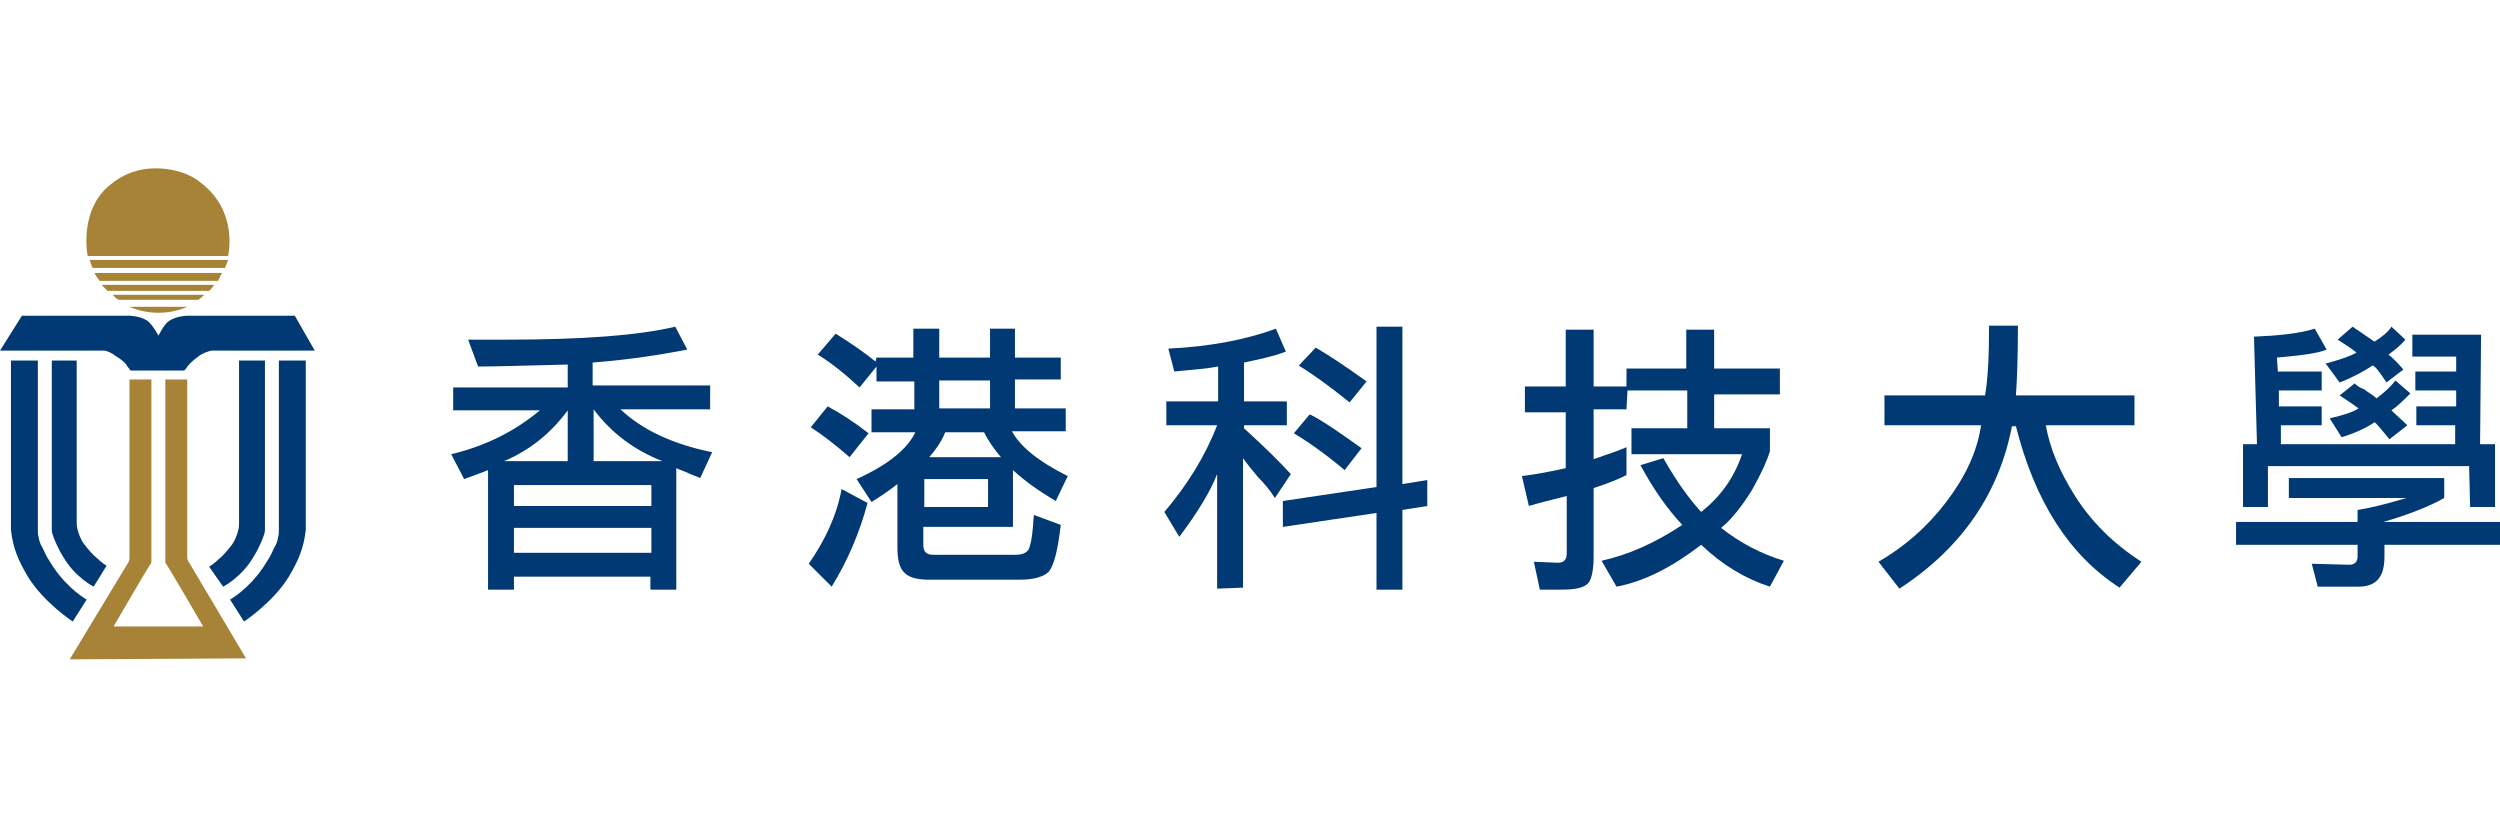
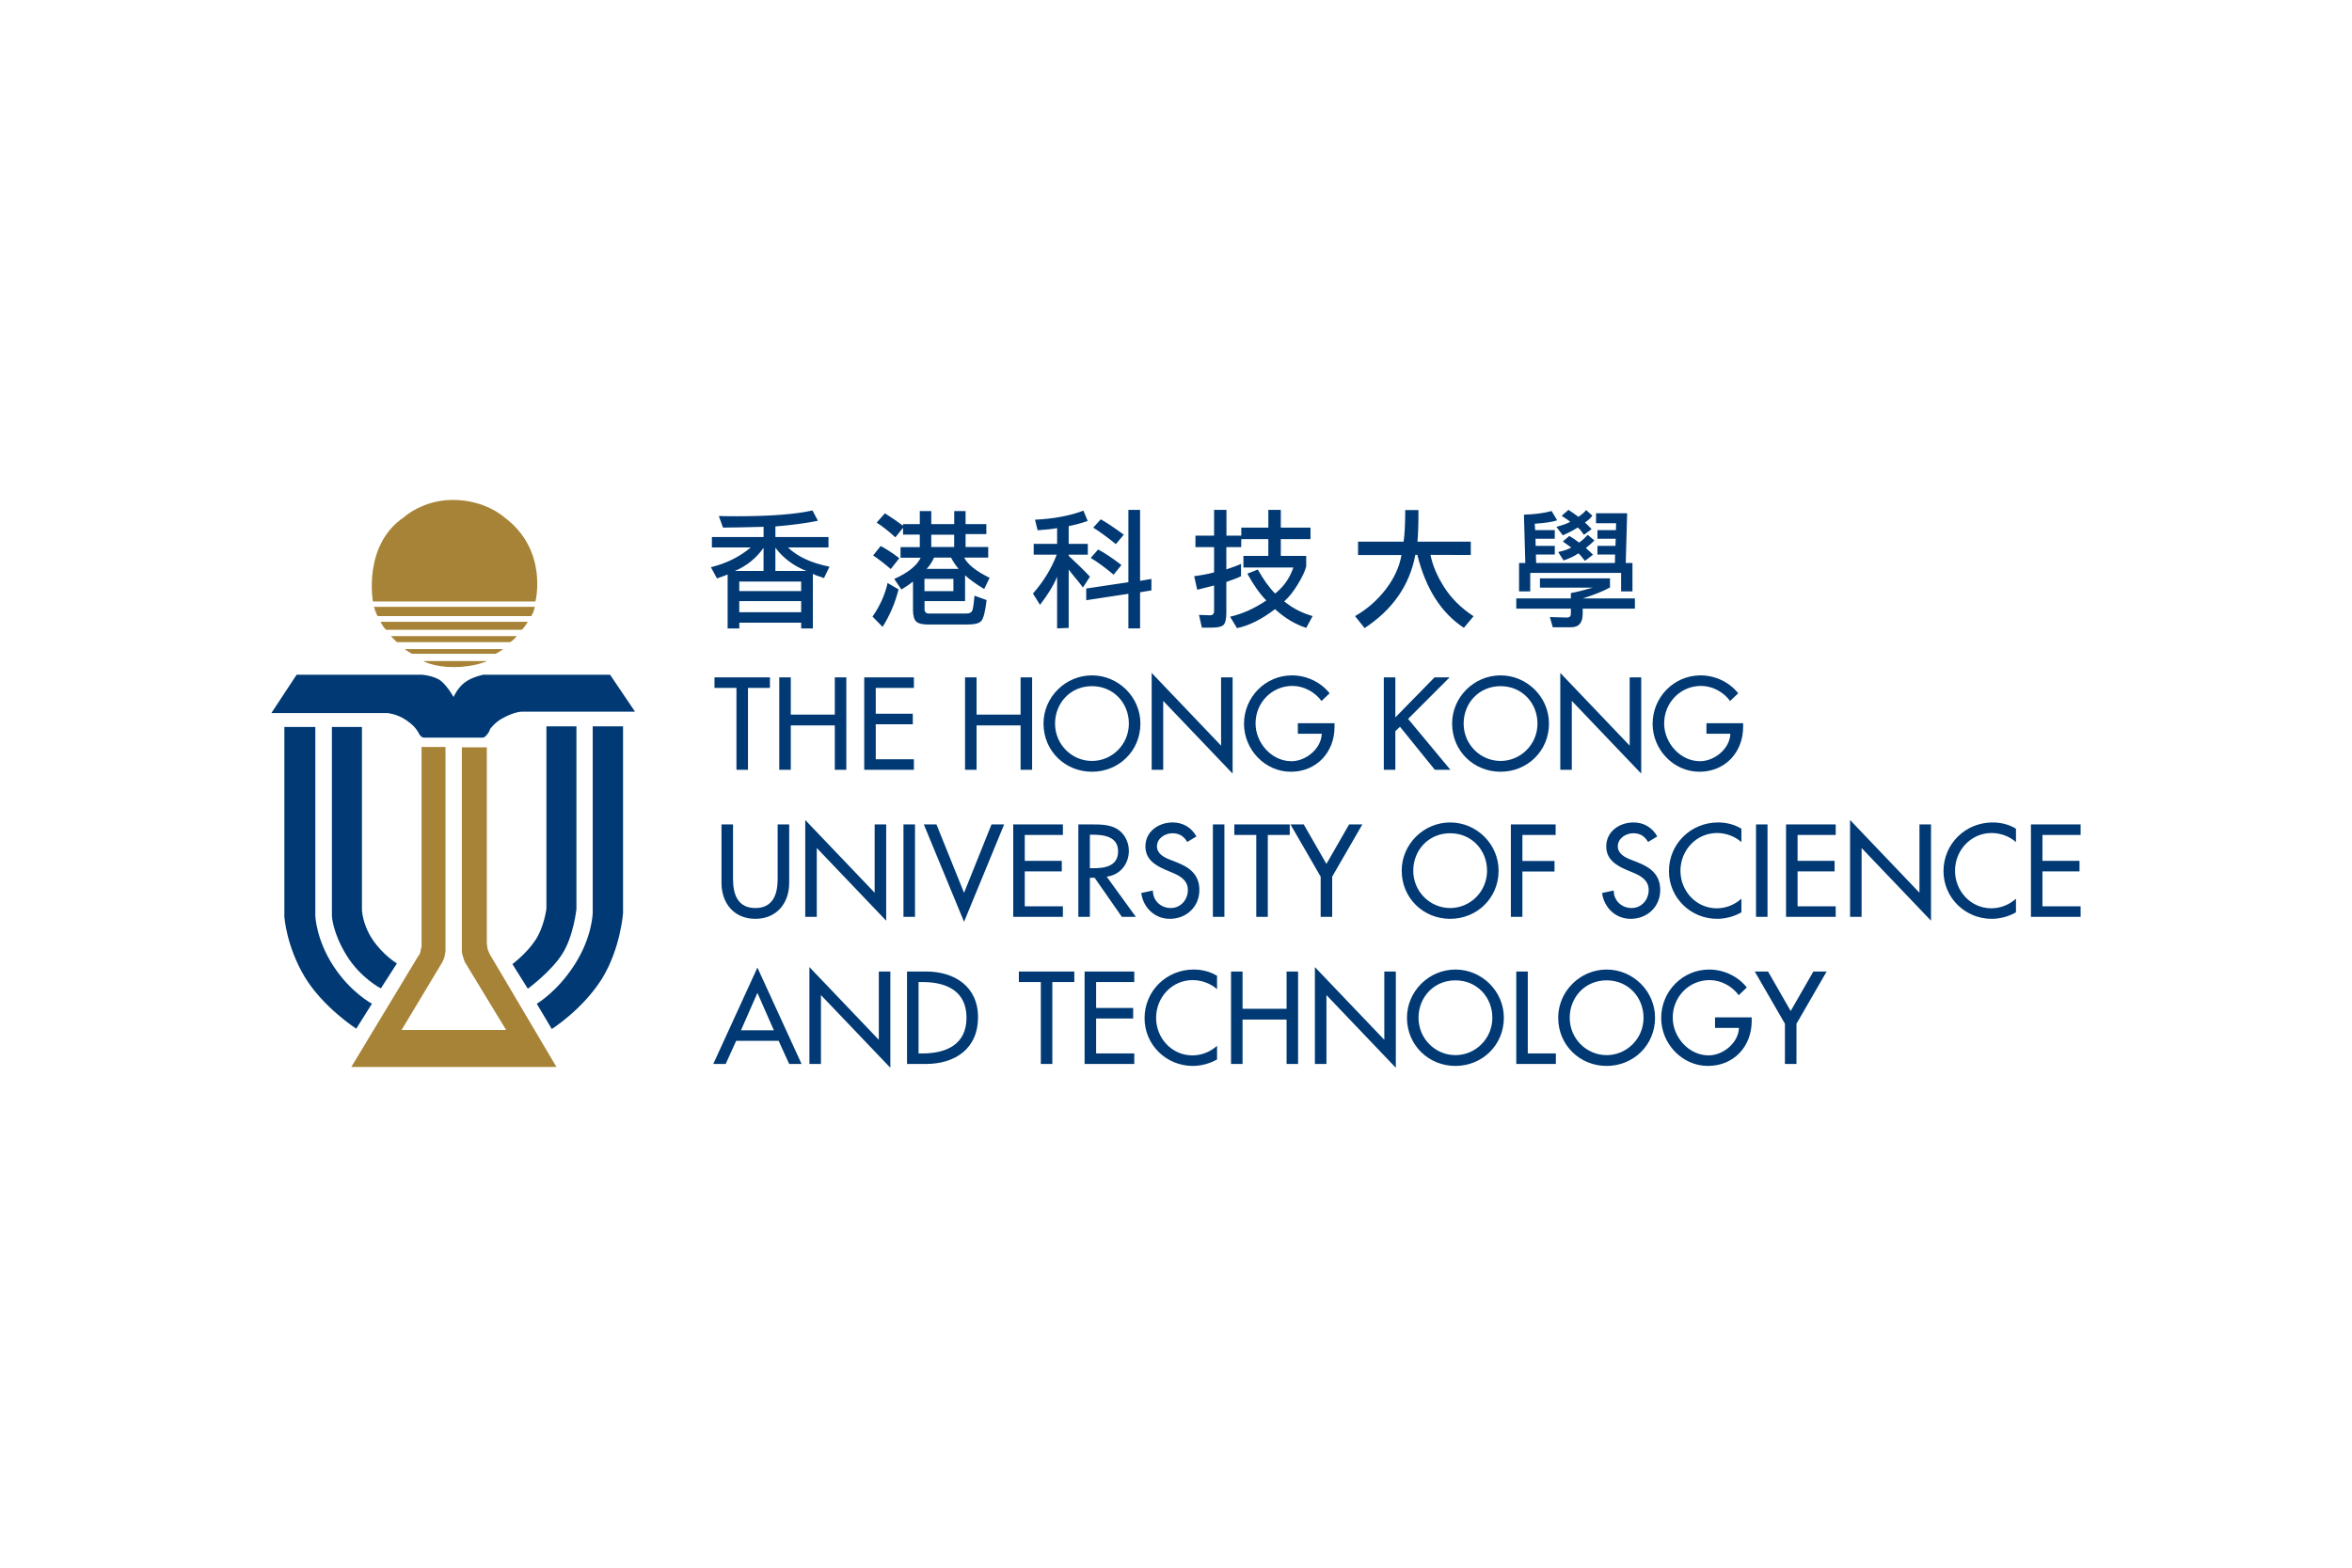
- <svg xmlns="http://www.w3.org/2000/svg" version="1.1" id="圖層_1" x="0px" y="0px" width="251px" height="83px" viewBox="0 0 251 83" style="enable-background:new 0 0 251 83;" xml:space="preserve">
-   <style type="text/css">
- 	.st0{fill:#003974;}
- 	.st1{fill:#A78337;}
- </style>
-   <g>
-     <g>
-       <path class="st0" d="M67.9,47v12.2h-2.6v-1.3H51.6v1.3H49v-12c-0.5,0.2-1.3,0.5-2.4,0.9l-1.3-2.5c3.4-0.8,6.4-2.3,8.9-4.4h-8.7    v-2.3H57v-2.3c-4.2,0.1-7.2,0.2-9,0.2L47,34.1c1,0,2.4,0,3.9,0c7.4,0,13.1-0.4,16.9-1.3l1.2,2.3c-2.6,0.5-5.7,1-9.5,1.3v2.3h11.8    v2.4h-9c2.1,2,5.2,3.5,9.2,4.3l-1.2,2.6c-0.4-0.2-0.8-0.3-1.2-0.5C68.7,47.3,68.3,47.2,67.9,47z M50.6,46.3H57v-5.1    C55.3,43.5,53.2,45.2,50.6,46.3z M65.3,48.7H51.6v2.1h13.8V48.7z M51.6,55.5h13.8v-2.5H51.6C51.6,53.1,51.6,55.5,51.6,55.5z     M59.6,41.1v5.2h6.9C63.7,45.2,61.4,43.5,59.6,41.1z" />
-       <path class="st0" d="M87.1,50.5c-0.8,3-2,5.8-3.6,8.4l-2.3-2.3c1.6-2.3,2.8-4.8,3.3-7.5L87.1,50.5z M85.3,45.9    c-1.5-1.3-2.8-2.3-3.9-3l1.7-2.1c1.3,0.7,2.7,1.6,4.1,2.7L85.3,45.9z M88,35.9h3.7V33h2.6v2.9h5.1V33h2.5v2.9h4.6v2.2h-4.6V41h5.1    v2.3h-5.4c0.8,1.5,2.6,3,5.6,4.5l-1.2,2.5c-1.7-1-3.1-2-4.3-3.1v5.7h-9v1.8c0,0.7,0.3,1,1,1h8.3c0.8,0,1.3-0.3,1.4-0.9    c0.2-0.6,0.3-1.6,0.4-3.1l2.7,1c-0.3,2.6-0.7,4.1-1.2,4.7c-0.5,0.5-1.5,0.8-2.9,0.8h-9.1c-1.2,0-2-0.2-2.5-0.7    c-0.5-0.5-0.7-1.3-0.7-2.6v-6.3c-0.5,0.4-1.3,1-2.6,1.8L86,48.1c3.1-1.4,5.1-3,5.9-4.7h-4.4v-2.3h4.3v-2.8H88v-1.5l-1.7,2.1    c-1.5-1.4-2.9-2.5-4.2-3.3l1.8-2.1c1.6,1,2.9,1.9,4,2.8L88,35.9L88,35.9z M92.8,48.1v2.8h6.4v-2.8H92.8z M94.9,43.4    c-0.4,1-1,1.8-1.6,2.5h7.2c-0.6-0.7-1.2-1.5-1.7-2.5H94.9z M94.3,38.3V41h5.1v-2.8H94.3z" />
-       <path class="st0" d="M122.3,36.8c-1,0.2-2.4,0.3-4.4,0.5l-0.6-2.3c4.2-0.2,7.8-0.9,10.8-2l1,2.3c-1.3,0.5-2.8,0.8-4.2,1.1v3.9h4.3    v2.4h-4.3V43c2.1,1.9,3.7,3.5,4.7,4.6l-1.6,2.4c-0.5-0.8-1.1-1.5-1.7-2.1c-0.5-0.6-1-1.2-1.5-1.9v13l-2.6,0.1V47.6    c-0.7,1.8-2,3.9-3.8,6.3l-1.5-2.5c2.3-2.7,4.1-5.6,5.3-8.7h-5.1v-2.4h5.2L122.3,36.8L122.3,36.8z M128.8,52.9v-2.6l9.4-1.4V32.8    h2.6v15.8l2.5-0.4v2.6l-2.5,0.4v8h-2.6v-7.7L128.8,52.9z M135,47.2c-1.9-1.6-3.6-2.8-5.1-3.7l1.6-1.9c1.4,0.7,3.1,1.9,5.2,3.4    L135,47.2z M135.5,40.4c-2.1-1.7-3.8-2.9-5.1-3.7l1.7-1.8c1.2,0.7,2.9,1.8,5.1,3.4L135.5,40.4z" />
-       <path class="st0" d="M163.3,41.1H160v5c1.5-0.5,2.6-0.9,3.3-1.2v2.8c-0.6,0.3-1.7,0.8-3.3,1.3v6.9c0,1.3-0.2,2.2-0.5,2.6    c-0.4,0.5-1.3,0.7-2.7,0.7h-2.2l-0.6-2.8l2.4,0.1c0.6,0,0.9-0.3,0.9-0.9v-5.8c-1.6,0.4-2.8,0.7-3.8,1l-0.7-3    c1.6-0.2,3.1-0.5,4.4-0.8v-5.6h-4.1v-2.6h4.1v-5.7h2.8v5.7h3.3v-1.8h6v-3.9h2.8v3.9h6.6v2.6h-6.6V43h5.6v2.3    c-0.3,1-0.9,2.3-1.8,3.9c-1,1.6-2,2.9-3.1,3.8c1.9,1.5,4,2.6,6.3,3.3l-1.4,2.6c-2.5-0.8-4.8-2.2-6.9-4.2c-3,2.3-5.8,3.7-8.5,4.2    l-1.5-2.6c2.7-0.6,5.4-1.8,8.1-3.6c-1.4-1.5-2.8-3.4-4.2-6L167,46c1.3,2.3,2.6,4.1,3.8,5.4c1.9-1.5,3.3-3.4,4.1-5.8h-11.1V43h5.6    v-3.8h-6L163.3,41.1z" />
-       <path class="st0" d="M205.4,42.7c0.4,2.3,1.4,4.7,3,7.2c1.6,2.5,3.8,4.7,6.6,6.5l-2.2,2.6c-5.1-3.3-8.5-8.7-10.4-16.2h-0.4    c-1.3,6.7-5,12.2-11.3,16.3l-2.1-2.7c2.6-1.5,4.9-3.5,6.8-6c1.9-2.5,3.1-5,3.5-7.7h-9.7v-3h10.1c0.3-1.7,0.4-4.1,0.4-7h2.9    c0,3.2-0.1,5.6-0.2,7h11.9v3L205.4,42.7z" />
-       <path class="st0" d="M245.4,48v2c-1.6,0.9-3.7,1.7-6.1,2.4H251v2.3h-11.6v1.2c0,2-0.8,3-2.6,3h-4.1l-0.6-2.3l3.8,0.1    c0.5,0,0.8-0.3,0.8-0.8v-1.2h-12.2v-2.3h12.2v-1.2c1.3-0.2,2.9-0.6,4.9-1.2h-11.8V48H245.4z M247.9,46.8h-20.2v4.1h-2.5v-6.3h1.4    l-0.3-10.8c2.4-0.1,4.5-0.3,6.1-0.8l1.2,2.1c-1,0.4-2.7,0.6-5,0.8l0.1,1.4h4.4v1.9h-4.3l0,1.6h4.3v1.9H229l0,1.9h17.5l0-1.9h-3.9    v-1.9h4l0-1.6h-4.1v-1.9h4.1l0-1.5h-4.4v-2.2h6.9L249,44.6h1.5v6.3h-2.5L247.9,46.8L247.9,46.8z M238.2,36.7    c-0.9,0.6-2,1.2-3.3,1.7l-1.4-1.9c1.5-0.4,2.6-0.8,3.1-1.1c-0.5-0.4-1.1-0.8-1.9-1.3l1.5-1.3c0.7,0.5,1.5,1,2.2,1.5    c0.8-0.5,1.4-1,1.7-1.5l1.4,1.3c-0.4,0.5-1,1-1.7,1.5c0.4,0.3,0.9,0.8,1.5,1.5l-1.7,1.3C238.9,37.3,238.4,36.7,238.2,36.7z     M238.4,42.4c-0.9,0.6-2,1.1-3.3,1.5l-1.2-1.9c1.3-0.3,2.3-0.6,2.9-1c-0.4-0.3-1-0.7-1.9-1.3l1.5-1.2c0.3,0.3,0.7,0.5,1,0.6    c0.3,0.3,0.8,0.5,1.2,0.9c0.5-0.4,1.2-0.9,1.9-1.8l1.5,1.3c-0.7,0.7-1.3,1.3-1.9,1.7c0.5,0.5,1.1,1,1.6,1.5l-1.8,1.4    C239,43,238.5,42.4,238.4,42.4z" />
-     </g>
-     <g>
-       <g>
-         <path class="st1" d="M24.7,66.1L19,56.5c0,0-0.2-0.2-0.2-0.6v-0.2v-0.5V38.1h-2.2V56v0.5c0.2,0.2,3.8,6.4,3.8,6.4h-9     c0,0,3.6-6.2,3.8-6.4V56V38.1H13v17.1v0.5V56c0,0.4-0.2,0.6-0.2,0.6l-5.8,9.6L24.7,66.1L24.7,66.1z" />
-       </g>
-       <g>
-         <path class="st1" d="M22.9,25.7c0,0,1.1-4.5-2.8-7.4c0,0-1.5-1.4-4.5-1.4c-2.6,0-4.2,1.4-4.2,1.4c-3.6,2.5-2.6,7.4-2.6,7.4H22.9z     " />
-         <path class="st1" d="M9.3,26.9h13.3c0.1-0.3,0.2-0.5,0.3-0.8H9C9.1,26.4,9.2,26.7,9.3,26.9z" />
-         <path class="st1" d="M22.3,27.4H9.5c0.1,0.3,0.3,0.5,0.5,0.8h11.9C22,27.9,22.2,27.6,22.3,27.4z" />
-         <path class="st1" d="M10.8,29.2H21c0.2-0.2,0.4-0.4,0.5-0.6H10.2C10.4,28.8,10.6,29,10.8,29.2z" />
-         <path class="st1" d="M11.9,30.1h8c0.2-0.1,0.4-0.3,0.6-0.5h-9.2C11.5,29.8,11.7,30,11.9,30.1z" />
-         <path class="st1" d="M13,30.8c0.9,0.4,1.9,0.6,2.9,0.6c1,0,2-0.2,2.9-0.6H13z" />
-       </g>
-       <path class="st0" d="M29.6,31.7H18.8c0,0-1,0-1.8,0.5c-0.6,0.4-1,1.4-1.1,1.5l0,0c0,0-0.5-1-1.1-1.5C14,31.7,13,31.7,13,31.7H2.2    L0,35.2h9.9c0,0,0.3,0,0.5,0c0.3,0,0.8,0.2,1.3,0.6c0.8,0.5,1,0.8,1.1,1c0.1,0.1,0.3,0.4,0.3,0.4h2.4h0.3l0,0h0.8h1.9    c0,0,0.3-0.3,0.3-0.4c0.2-0.2,0.4-0.5,1.1-1c0.5-0.4,1-0.5,1.3-0.6c0.2,0,0.5,0,0.5,0h9.9L29.6,31.7z" />
-       <g>
-         <g>
-           <path class="st0" d="M1.1,36.2v16.3c0,0,0,0.2,0,0.2c0,0.2,0,0.3,0,0.5c0.2,1.8,0.7,3,1.7,4.7c1.6,2.6,4.5,4.5,4.5,4.5l1.4-2.2      c0,0-1.8-1-3.3-3.2c-0.3-0.5-0.6-0.9-0.8-1.3c-0.2-0.4-0.3-0.7-0.5-1C4,54.4,3.9,54.2,3.9,54c-0.1-0.3-0.1-0.5-0.1-0.8      c0-0.1,0-0.5,0-0.5v-0.1V36.2H1.1z" />
-           <path class="st0" d="M5.2,36.2v16.4c0,0,0,0.1,0,0.1c0,0.1,0,0.2,0,0.3c0,0,0,0.1,0,0.2c0,0.3,0.1,0.5,0.2,0.8      c0.2,0.5,0.5,1.2,1,2c1.2,2,3,2.9,3,2.9l1.3-2.1c0,0-0.5-0.3-1-0.8c-0.4-0.3-0.8-0.8-1.2-1.3c-0.4-0.5-0.6-1.1-0.7-1.5      c-0.1-0.3-0.1-0.6-0.1-0.8c0-0.2,0-0.3,0-0.3V36.2H5.2z" />
-         </g>
-         <g>
-           <path class="st0" d="M30.7,36.2v16.3c0,0,0,0.2,0,0.2c0,0.2,0,0.3,0,0.5c-0.2,1.8-0.7,3-1.7,4.7c-1.6,2.6-4.5,4.5-4.5,4.5      l-1.4-2.2c0,0,1.8-1,3.3-3.2c0.3-0.5,0.6-0.9,0.8-1.3c0.2-0.4,0.3-0.7,0.5-1c0.1-0.3,0.2-0.5,0.2-0.7c0.1-0.3,0.1-0.5,0.1-0.8      c0-0.1,0-0.5,0-0.5v-0.1V36.2H30.7z" />
-           <path class="st0" d="M26.6,36.2v16.4c0,0,0,0.1,0,0.1c0,0.1,0,0.2,0,0.3c0,0,0,0.1,0,0.2c0,0.3-0.1,0.5-0.2,0.8      c-0.2,0.5-0.5,1.2-1,2c-1.2,2-3,2.9-3,2.9L21,56.9c0,0,0.5-0.3,1-0.8c0.4-0.3,0.8-0.8,1.2-1.3c0.4-0.5,0.6-1.1,0.7-1.5      c0.1-0.3,0.1-0.6,0.1-0.8c0-0.2,0-0.3,0-0.3V36.2H26.6z" />
-         </g>
-       </g>
-     </g>
-   </g>
+ <svg xmlns="http://www.w3.org/2000/svg" height="800" width="1200" viewBox="-46.268 -24.208 400.99 145.248">
+   <path d="M44.283 19.817c.457-.571.617-1.592.617-1.592H17.485s.339 1.131.625 1.592zm-1.593 2.326c.51-.454 1.029-1.363 1.029-1.363H18.616s.282.682.911 1.363zm-1.98 2.104c.621-.339 1.131-1.025 1.131-1.025H20.38s.511.571 1.016 1.025zm-2.506 1.987c.621-.233 1.307-.799 1.307-.799H22.769s0 .123 1.188.799zm-12.321 1.245s1.763 1.03 5.225 1.03c3.466 0 5.674-1.03 5.674-1.03z" fill="#A78337" />
+   <path d="M25.601 29.81s2.103.11 3.344 1.075c1.196 1.027 2.106 2.726 2.106 2.726s.739-1.637 1.935-2.493c1.188-.916 3.123-1.308 3.123-1.308h21.633L62 36.113H42.576s-1.36.055-3.405 1.255c-1.082.615-1.882 1.696-1.882 1.696s-.159.512-.392.79c-.229.29-.4.521-.677.627-.29.123-.229.055-.229.055H25.883s-.409-.161-.621-.51c-.229-.339-.061-.222-.285-.5-.171-.282-.572-1.028-2.103-2.048-1.588-1.033-3.124-1.136-3.124-1.136H0l4.303-6.532z" fill="#003974" />
+   <path d="M10.321 38.722V70.97s.115 2.85 2.502 6.704c2.384 3.861 5.842 5.625 5.842 5.625l2.73-4.258s-2.379-1.425-4.2-4.152c-1.755-2.718-1.755-5.054-1.755-5.054V38.722zm36.57-.111V69.72s-.396 3.127-1.874 5.34c-1.478 2.271-3.923 4.09-3.923 4.09l2.625 4.198s3.968-2.891 5.895-5.961c1.935-3.062 2.396-7.667 2.396-7.667V38.611z" fill="#003974" />
+   <path d="M2.213 38.722v32.367s.335 5.001 3.454 10.222c3.135 5.217 8.802 8.855 8.802 8.855l2.674-4.255s-3.637-1.931-6.528-6.368c-2.964-4.482-3.123-8.573-3.123-8.573V38.722z" fill="#003974" />
+   <path d="M25.601 42.128v34.183s-.126.117-.167.62c-.061.518-.4.861-.4.861l-11.41 18.905h34.978l-11.418-19.31-.338-.857-.115-.902V42.189h-4.258v34.7s0 .499.171.903c.106.399.343 1.017.343 1.017l7.034 11.581H22.192l6.924-11.524s.229-.396.4-.964c.118-.514.167-1.013.167-1.013V42.128z" fill="#A78337" />
+   <path d="M54.783 38.611V70.41s-.049 4.087-3.062 8.799c-3.008 4.718-6.475 6.702-6.475 6.702l2.56 4.312s5.217-3.294 8.516-8.516c3.237-5.226 3.633-11.297 3.633-11.297V38.611z" fill="#003974" />
+   <path d="M17.31 17.315s-1.755-9.59 5.283-14.367c0 0 3.18-2.948 8.34-2.948 5.515 0 8.688 2.892 8.688 2.892 7.667 5.616 5.397 14.423 5.397 14.423z" fill="#A78337" />
+   <path d="M92.318 12.608v9.311h-1.992v-.986H79.779v.986h-1.995v-9.202c-.355.157-.963.38-1.82.666l-1.031-1.909c2.602-.629 4.868-1.752 6.797-3.368h-6.626v-1.78h8.812v-1.74c-3.217.085-5.524.131-6.924.131l-.708-1.974c.814.029 1.823.042 3.023.042 5.703 0 10.018-.328 12.948-.988l.922 1.76c-1.945.4-4.36.723-7.247.966v1.802h9.048v1.78h-6.905c1.629 1.572 3.988 2.666 7.077 3.282l-.945 1.952c-.285-.131-.6-.245-.943-.343-.342-.102-.658-.229-.944-.388zm-13.3-.491h4.891V8.169c-1.245 1.773-2.875 3.087-4.891 3.948zm11.304 1.8H79.769v1.63h10.553zM79.769 19.15h10.553v-1.889H79.769zm6.156-11.002v3.968h5.297c-2.188-.86-3.954-2.182-5.297-3.968zm21 7.109c-.585 2.319-1.494 4.449-2.723 6.393l-1.717-1.759c1.26-1.786 2.117-3.695 2.574-5.725zm-1.329-3.474c-1.159-.985-2.159-1.757-3.002-2.314l1.286-1.61c1.017.544 2.074 1.238 3.174 2.079zm2.097-7.656h2.854V1.896h1.959v2.232h3.911V1.896h1.935v2.232h3.539v1.694h-3.539v2.209h3.86v1.8h-4.097c.571 1.16 2.017 2.311 4.333 3.454l-.923 1.909c-1.315-.787-2.403-1.566-3.259-2.338v4.397h-6.906v1.372c0 .5.251.751.751.751h6.369c.6 0 .957-.222 1.071-.666.115-.457.223-1.25.323-2.38l2.06.751c-.229 1.987-.537 3.181-.923 3.581-.372.388-1.108.58-2.208.58h-6.948c-.916 0-1.56-.171-1.931-.514-.356-.357-.535-1.022-.535-1.994v-4.805c-.359.299-1.016.751-1.973 1.352l-1.224-1.803c2.374-1.071 3.875-2.279 4.503-3.625h-3.431v-1.8h3.282V5.907h-2.854V4.749l-1.309 1.629c-1.172-1.071-2.237-1.908-3.195-2.508l1.415-1.588c1.217.773 2.246 1.479 3.089 2.124v-.279zm3.651 9.33v2.103h4.934v-2.103zm1.631-3.625c-.316.731-.736 1.375-1.266 1.931h5.468c-.471-.528-.908-1.171-1.308-1.931zm-.473-3.903v2.102h3.905V5.929zM133.96 4.81c-.756.144-1.864.266-3.325.364l-.449-1.8c3.202-.156 5.954-.671 8.256-1.544l.729 1.76c-1.029.356-2.109.65-3.238.879v3.025h3.259v1.844h-3.259v.193c1.6 1.486 2.809 2.674 3.625 3.56l-1.201 1.845c-.431-.6-.857-1.143-1.288-1.63-.373-.443-.751-.922-1.136-1.437v9.953l-1.974.085V13.09c-.542 1.372-1.516 2.975-2.917 4.805l-1.202-1.931c1.802-2.046 3.153-4.254 4.053-6.627h-3.925V7.493h3.99V4.81zm4.963 12.292v-1.995l7.186-1.074V1.7h1.993v12.099l1.932-.323v1.953l-1.932.321v6.156h-1.993v-5.898zm4.669-4.355c-1.473-1.229-2.774-2.18-3.903-2.854l1.266-1.437c1.071.559 2.394 1.437 3.969 2.64zm.385-5.213c-1.585-1.271-2.874-2.208-3.86-2.809l1.287-1.416c.931.517 2.238 1.388 3.925 2.616zm21.363.517h-2.531v3.793c1.144-.372 1.98-.686 2.506-.943v2.102c-.44.244-1.277.572-2.506.987v5.255c0 1.015-.146 1.686-.433 2.017-.302.343-.979.514-2.041.514h-1.698l-.49-2.168 1.862.066c.474 0 .71-.237.71-.708v-4.375c-1.217.314-2.173.558-2.874.729l-.517-2.318c1.243-.156 2.373-.371 3.391-.642V8.051h-3.175V6.096h3.175V1.7h2.11v4.396h2.531V4.725h4.609V1.7h2.126v3.025h5.063v1.952h-5.063v2.874h4.332v1.78c-.188.774-.657 1.78-1.412 3.025-.747 1.245-1.527 2.225-2.343 2.939 1.433 1.172 3.044 2.009 4.85 2.509l-1.095 2.017c-1.887-.615-3.658-1.681-5.319-3.196-2.258 1.728-4.417 2.81-6.479 3.239l-1.176-1.951c2.058-.459 4.114-1.38 6.173-2.768-1.099-1.115-2.181-2.638-3.233-4.568l1.78-.708c.983 1.745 1.967 3.111 2.955 4.096 1.462-1.157 2.498-2.638 3.111-4.439h-8.517V9.55h4.246V6.676h-4.609zm32.28 1.318c.331 1.745 1.103 3.573 2.315 5.491 1.217 1.916 2.891 3.574 5.021 4.977l-1.648 1.973c-3.862-2.531-6.507-6.679-7.937-12.44h-.343c-.96 5.162-3.841 9.321-8.646 12.484l-1.629-2.04c2.028-1.157 3.776-2.68 5.233-4.568 1.441-1.886 2.339-3.837 2.683-5.854h-7.402V7.117h7.766c.184-1.302.277-3.095.277-5.384h2.254c0 2.46-.058 4.254-.172 5.384h9.092v2.274zm30.597 4.001v1.564c-1.257.672-2.809 1.294-4.653 1.866h8.9v1.737h-8.9v.879c0 1.53-.653 2.295-1.952 2.295h-3.15l-.495-1.736 2.936.085c.433 0 .646-.215.646-.644v-.879h-9.309V16.8h9.309v-.923c.988-.171 2.237-.477 3.756-.922h-9.03V13.37zm1.896-.923H214.62V15.6h-1.906v-4.847h1.069l-.237-8.237c1.861-.057 3.438-.266 4.72-.622l.947 1.585c-.801.273-2.074.465-3.821.58l.065 1.094h3.347v1.46h-3.282l.021 1.222h3.262v1.48h-3.217l.041 1.437h13.432l.024-1.437h-3.005v-1.48h3.07l.041-1.222h-3.111v-1.46h3.151l.025-1.18h-3.414V2.279h5.3l-.237 8.474h1.144V15.6h-1.935v-3.153zm-7.431-7.722c-.711.457-1.551.895-2.507 1.31l-1.095-1.438c1.201-.329 1.989-.623 2.36-.88-.358-.286-.845-.62-1.462-1.008l1.16-1.008c.56.359 1.127.751 1.697 1.18.613-.414 1.05-.8 1.308-1.157l1.068.965c-.31.429-.734.815-1.265 1.158.285.257.669.637 1.14 1.136l-1.311.966c-.57-.816-.934-1.224-1.093-1.224zm.131 4.397c-.657.457-1.494.857-2.507 1.2l-.923-1.437c.984-.212 1.73-.471 2.229-.772-.285-.213-.767-.556-1.437-1.028l1.114-.943c.274.184.523.343.752.472.273.185.571.406.901.663.425-.269.923-.714 1.479-1.328l1.135.965c-.526.529-1.013.958-1.453 1.286.412.359.82.737 1.221 1.138l-1.376 1.05c-.654-.844-1.037-1.266-1.135-1.266zM81.254 46.019h-1.965V32.053h-3.744v-1.798h9.451v1.798h-3.742zm14.802-9.408v-6.357h1.966v15.764h-1.966V38.45h-7.505v7.569h-1.964V30.254h1.964v6.357zm5.019-6.357h8.467v1.798h-6.503v4.412h6.315v1.797h-6.315v5.959h6.503v1.798h-8.467zm26.656 6.357v-6.357h1.965v15.764h-1.965V38.45h-7.505v7.569h-1.965V30.254h1.965v6.357zm20.427 1.524c0 4.685-3.7 8.218-8.259 8.218s-8.259-3.533-8.259-8.218c0-4.515 3.741-8.215 8.259-8.215 4.515 0 8.259 3.7 8.259 8.215zm-1.967 0c0-3.47-2.591-6.376-6.292-6.376-3.702 0-6.292 2.906-6.292 6.376 0 3.597 2.884 6.376 6.292 6.376 3.407.001 6.292-2.779 6.292-6.376zm3.89-8.634l11.83 12.398V30.254h1.969v16.413l-11.834-12.398v11.75h-1.965zm31.172 8.573v.627c0 4.328-3.054 7.652-7.463 7.652-4.412 0-7.969-3.805-7.969-8.174 0-4.538 3.643-8.259 8.173-8.259 2.45 0 4.875 1.107 6.422 3.054l-1.38 1.315c-1.131-1.547-3.032-2.572-4.956-2.572-3.531 0-6.29 2.864-6.29 6.397 0 3.306 2.718 6.441 6.123 6.441 2.449 0 5.078-2.114 5.164-4.683h-4.078v-1.798zm17.057-7.82h2.572l-7.087 7.087 7.213 8.677h-2.653l-5.94-7.338-.792.752v6.585h-1.967V30.254h1.967v6.835zm19.506 7.881c0 4.685-3.698 8.218-8.255 8.218s-8.259-3.533-8.259-8.218c0-4.515 3.744-8.215 8.259-8.215 4.515 0 8.255 3.7 8.255 8.215zm-1.96 0c0-3.47-2.596-6.376-6.295-6.376s-6.295 2.906-6.295 6.376c0 3.597 2.886 6.376 6.295 6.376 3.405.001 6.295-2.779 6.295-6.376zm3.887-8.634l11.831 12.398V30.254h1.967v16.413l-11.834-12.398v11.75h-1.964zm31.173 8.573v.627c0 4.328-3.055 7.652-7.463 7.652-4.417 0-7.969-3.805-7.969-8.174 0-4.538 3.637-8.259 8.173-8.259 2.45 0 4.875 1.107 6.422 3.054l-1.381 1.315c-1.13-1.547-3.033-2.572-4.955-2.572-3.531 0-6.292 2.864-6.292 6.397 0 3.306 2.72 6.441 6.124 6.441 2.445 0 5.079-2.114 5.164-4.683h-4.077v-1.798zM78.704 55.335v9.307c0 2.572.773 4.952 3.805 4.952s3.805-2.38 3.805-4.952v-9.307h1.966v9.977c0 3.47-2.153 6.124-5.771 6.124-3.617 0-5.771-2.654-5.771-6.124v-9.977zm12.314-.752l11.833 12.399V55.335h1.965V71.75L92.983 59.352v11.749h-1.966V54.583zm18.712 16.518h-1.966V55.335h1.966zm8.362-4.099l4.683-11.667h2.153l-6.836 16.603-6.858-16.603h2.154zm8.384-11.667h8.467v1.8h-6.501v4.413h6.314v1.796h-6.314v5.961h6.501v1.796h-8.467zm20.907 15.766h-2.384l-4.641-6.67h-.815v6.67h-1.966V55.335h2.384c1.402 0 2.905.024 4.161.734 1.316.771 2.068 2.257 2.068 3.764 0 2.254-1.505 4.14-3.783 4.409zm-7.84-8.299h.628c2.005 0 4.182-.381 4.182-2.888 0-2.465-2.344-2.824-4.286-2.824h-.523v5.712zm16.6-4.476c-.584-.983-1.338-1.485-2.53-1.485-1.255 0-2.634.857-2.634 2.236 0 1.238 1.213 1.883 2.196 2.259l1.129.44c2.235.878 3.908 2.11 3.908 4.743 0 2.867-2.215 4.916-5.037 4.916-2.552 0-4.537-1.883-4.872-4.409l1.985-.42c-.021 1.734 1.359 2.987 3.054 2.987 1.695 0 2.906-1.42 2.906-3.074 0-1.689-1.359-2.425-2.719-2.987l-1.087-.458c-1.797-.775-3.428-1.8-3.428-3.997 0-2.551 2.258-4.078 4.642-4.078 1.755 0 3.198.857 4.055 2.385zm6.335 12.775h-1.963V55.335h1.963zm7.401 0h-1.967V57.135h-3.74v-1.8h9.447v1.8h-3.74zm3.868-15.766h2.258l3.87 6.736 3.865-6.736h2.257l-5.143 8.907V71.1h-1.964v-6.858zm35.479 7.882c0 4.684-3.698 8.219-8.258 8.219-4.561 0-8.26-3.535-8.26-8.219 0-4.515 3.744-8.218 8.26-8.218 4.519 0 8.258 3.703 8.258 8.218zm-1.968 0c0-3.469-2.588-6.376-6.29-6.376-3.703 0-6.292 2.907-6.292 6.376 0 3.598 2.883 6.377 6.292 6.377 3.408 0 6.29-2.78 6.29-6.377zm6.026-6.082v4.43h5.476v1.8h-5.476v7.736h-1.967V55.335h7.634v1.8zm21.424 1.191c-.58-.983-1.335-1.485-2.526-1.485-1.254 0-2.634.857-2.634 2.236 0 1.238 1.213 1.883 2.196 2.259l1.127.44c2.237.878 3.911 2.11 3.911 4.743 0 2.867-2.217 4.916-5.038 4.916-2.555 0-4.539-1.883-4.874-4.409l1.988-.42c-.021 1.734 1.359 2.987 3.049 2.987 1.699 0 2.907-1.42 2.907-3.074 0-1.689-1.355-2.425-2.719-2.987l-1.087-.458c-1.795-.775-3.428-1.8-3.428-3.997 0-2.551 2.262-4.078 4.646-4.078 1.756 0 3.196.857 4.054 2.385zm15.914.021c-1.127-1.004-2.677-1.547-4.16-1.547-3.531 0-6.233 2.948-6.233 6.438 0 3.455 2.679 6.401 6.189 6.401 1.551 0 3.033-.587 4.204-1.633v2.319c-1.212.71-2.76 1.11-4.14 1.11-4.494 0-8.214-3.576-8.214-8.132 0-4.662 3.74-8.305 8.382-8.305 1.38 0 2.78.336 3.972 1.07zm4.454 12.754h-1.963V55.335h1.963zm3.156-15.766h8.467v1.8H260.2v4.413h6.311v1.796H260.2v5.961h6.499v1.796h-8.467zm10.916-.752l11.831 12.399V55.335h1.968V71.75l-11.835-12.398v11.749h-1.964zm28.283 3.764c-1.127-1.004-2.675-1.547-4.156-1.547-3.535 0-6.233 2.948-6.233 6.438 0 3.455 2.674 6.401 6.188 6.401 1.547 0 3.033-.587 4.201-1.633v2.319c-1.209.71-2.759 1.11-4.14 1.11-4.491 0-8.214-3.576-8.214-8.132 0-4.662 3.739-8.305 8.386-8.305 1.38 0 2.776.336 3.968 1.07zm2.552-3.012h8.471v1.8h-6.507v4.413h6.318v1.796h-6.318v5.961h6.507v1.796h-8.471zM79.247 92.231l-1.796 3.952h-2.114l7.526-16.436 7.528 16.436h-2.113l-1.798-3.952zm3.616-8.172l-2.8 6.377h5.603zm8.865-4.394l11.833 12.398V80.417h1.966v16.415L93.694 84.434v11.75h-1.966zm16.642.752h3.262c4.83 0 8.845 2.556 8.845 7.802 0 5.372-3.931 7.965-8.908 7.965h-3.199zm1.966 13.97h.69c4.015 0 7.485-1.506 7.485-6.087 0-4.601-3.47-6.083-7.485-6.083h-.69zm22.808 1.797h-1.962V82.217h-3.745v-1.8h9.452v1.8h-3.745zm5.5-15.767h8.468v1.8h-6.503v4.414h6.314v1.796h-6.314v5.96h6.503v1.797h-8.468zm22.581 3.013c-1.131-1.005-2.679-1.547-4.162-1.547-3.533 0-6.229 2.947-6.229 6.438 0 3.453 2.675 6.401 6.187 6.401 1.546 0 3.032-.589 4.204-1.633v2.318c-1.216.71-2.759 1.11-4.143 1.11-4.492 0-8.215-3.576-8.215-8.133 0-4.661 3.741-8.303 8.383-8.303 1.378 0 2.782.335 3.975 1.07zm11.856 3.346v-6.359h1.96v15.767h-1.96v-7.569h-7.507v7.569h-1.964V80.417h1.964v6.359zm4.825-7.111l11.836 12.398V80.417h1.963v16.415l-11.83-12.398v11.75h-1.969zm32.218 8.635c0 4.683-3.698 8.218-8.259 8.218-4.556 0-8.259-3.535-8.259-8.218 0-4.516 3.743-8.218 8.259-8.218 4.52 0 8.259 3.702 8.259 8.218zm-1.962 0c0-3.47-2.593-6.376-6.296-6.376-3.698 0-6.291 2.906-6.291 6.376 0 3.597 2.882 6.377 6.291 6.377 3.408 0 6.296-2.781 6.296-6.377zm6.041 6.087h4.789v1.797h-6.753V80.417h1.964zm21.698-6.087c0 4.683-3.698 8.218-8.255 8.218-4.556 0-8.258-3.535-8.258-8.218 0-4.516 3.743-8.218 8.258-8.218 4.516 0 8.255 3.702 8.255 8.218zm-1.964 0c0-3.47-2.592-6.376-6.291-6.376-3.703 0-6.295 2.906-6.295 6.376 0 3.597 2.887 6.377 6.295 6.377 3.405 0 6.291-2.781 6.291-6.377zm18.44-.061v.628c0 4.327-3.054 7.65-7.463 7.65-4.409 0-7.969-3.805-7.969-8.173 0-4.54 3.642-8.263 8.178-8.263 2.445 0 4.87 1.111 6.422 3.054l-1.381 1.318c-1.131-1.548-3.037-2.571-4.955-2.571-3.536 0-6.295 2.861-6.295 6.396 0 3.307 2.718 6.442 6.122 6.442 2.45 0 5.084-2.115 5.169-4.687h-4.078v-1.796h6.25zm.523-7.822h2.262l3.862 6.735 3.87-6.735h2.262l-5.145 8.908v6.858h-1.967v-6.858z" fill="#003974" />
</svg>
